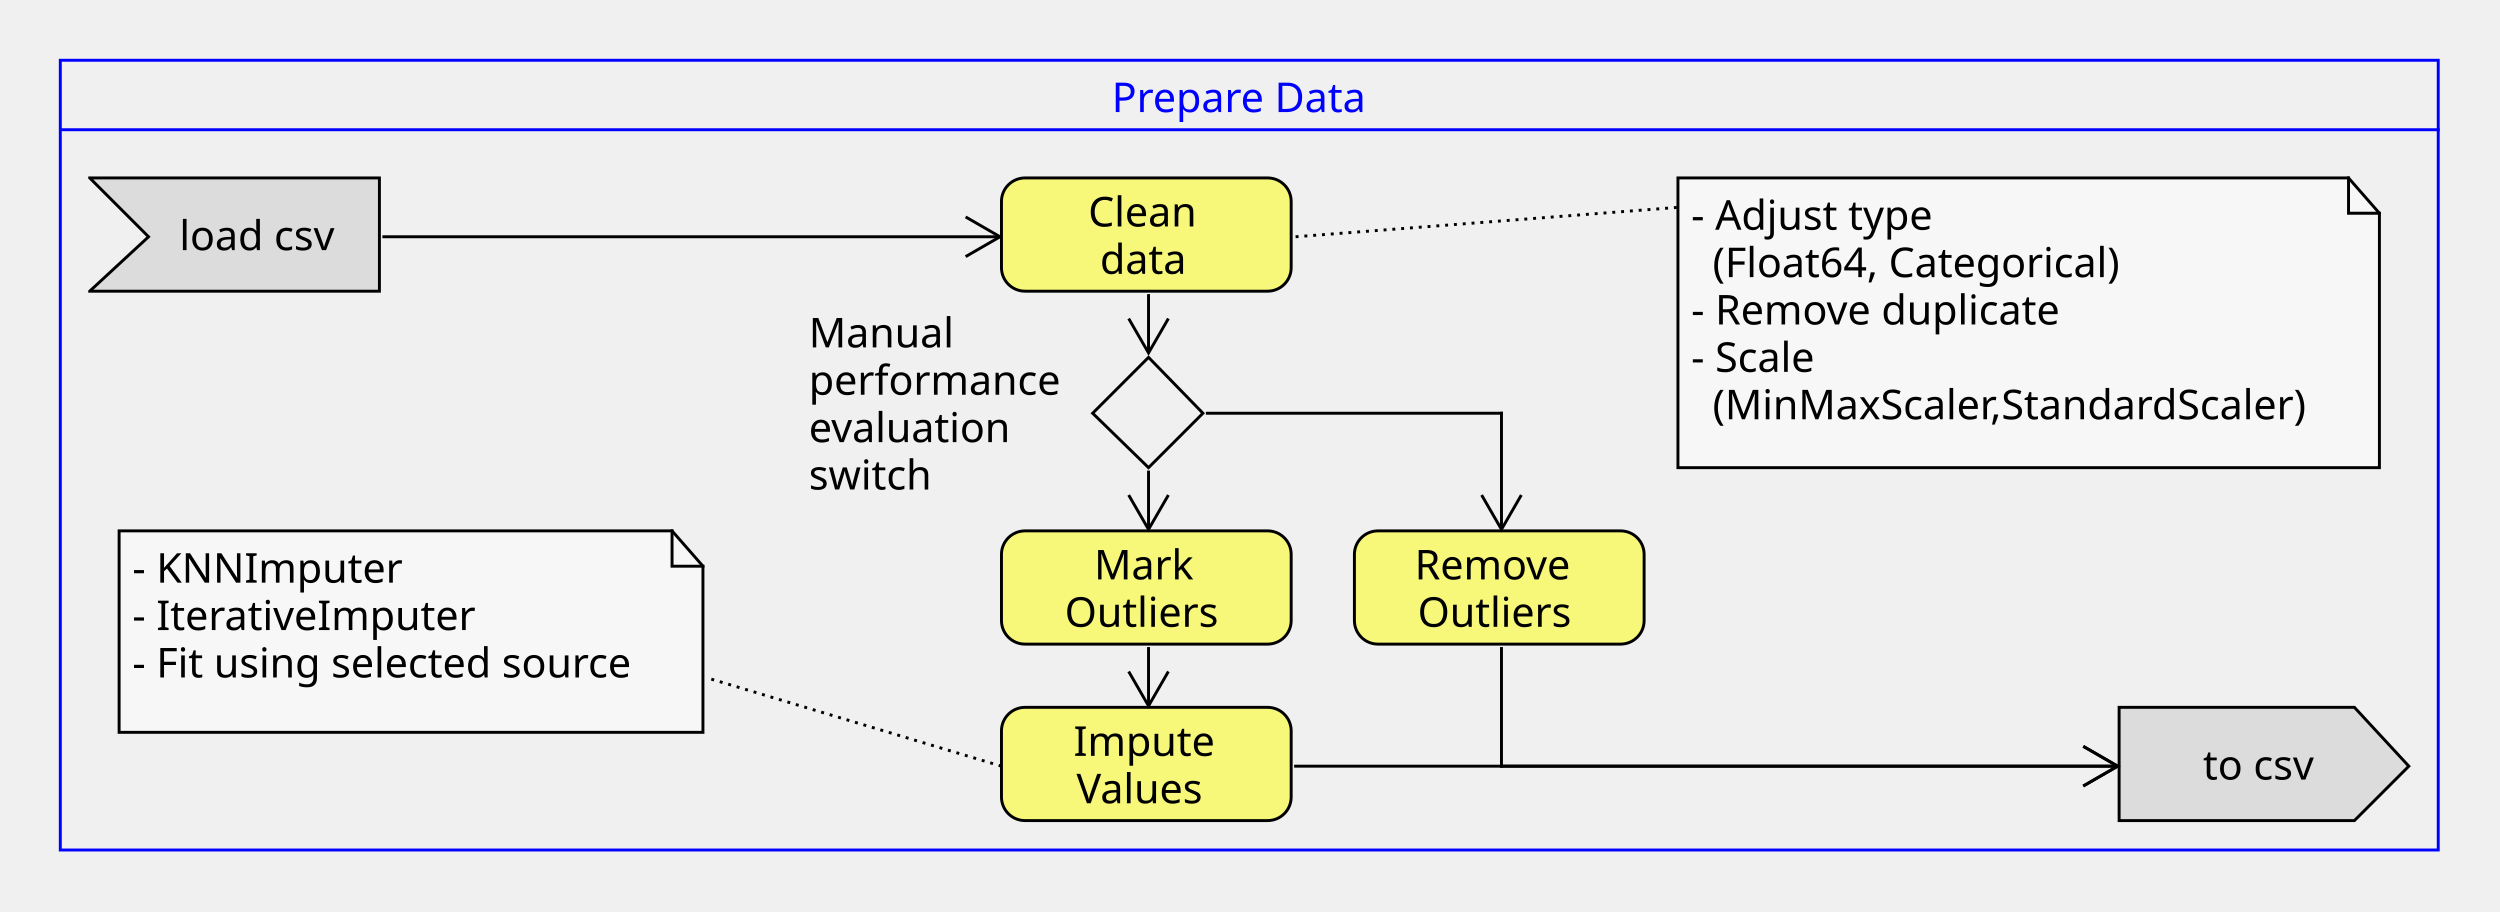
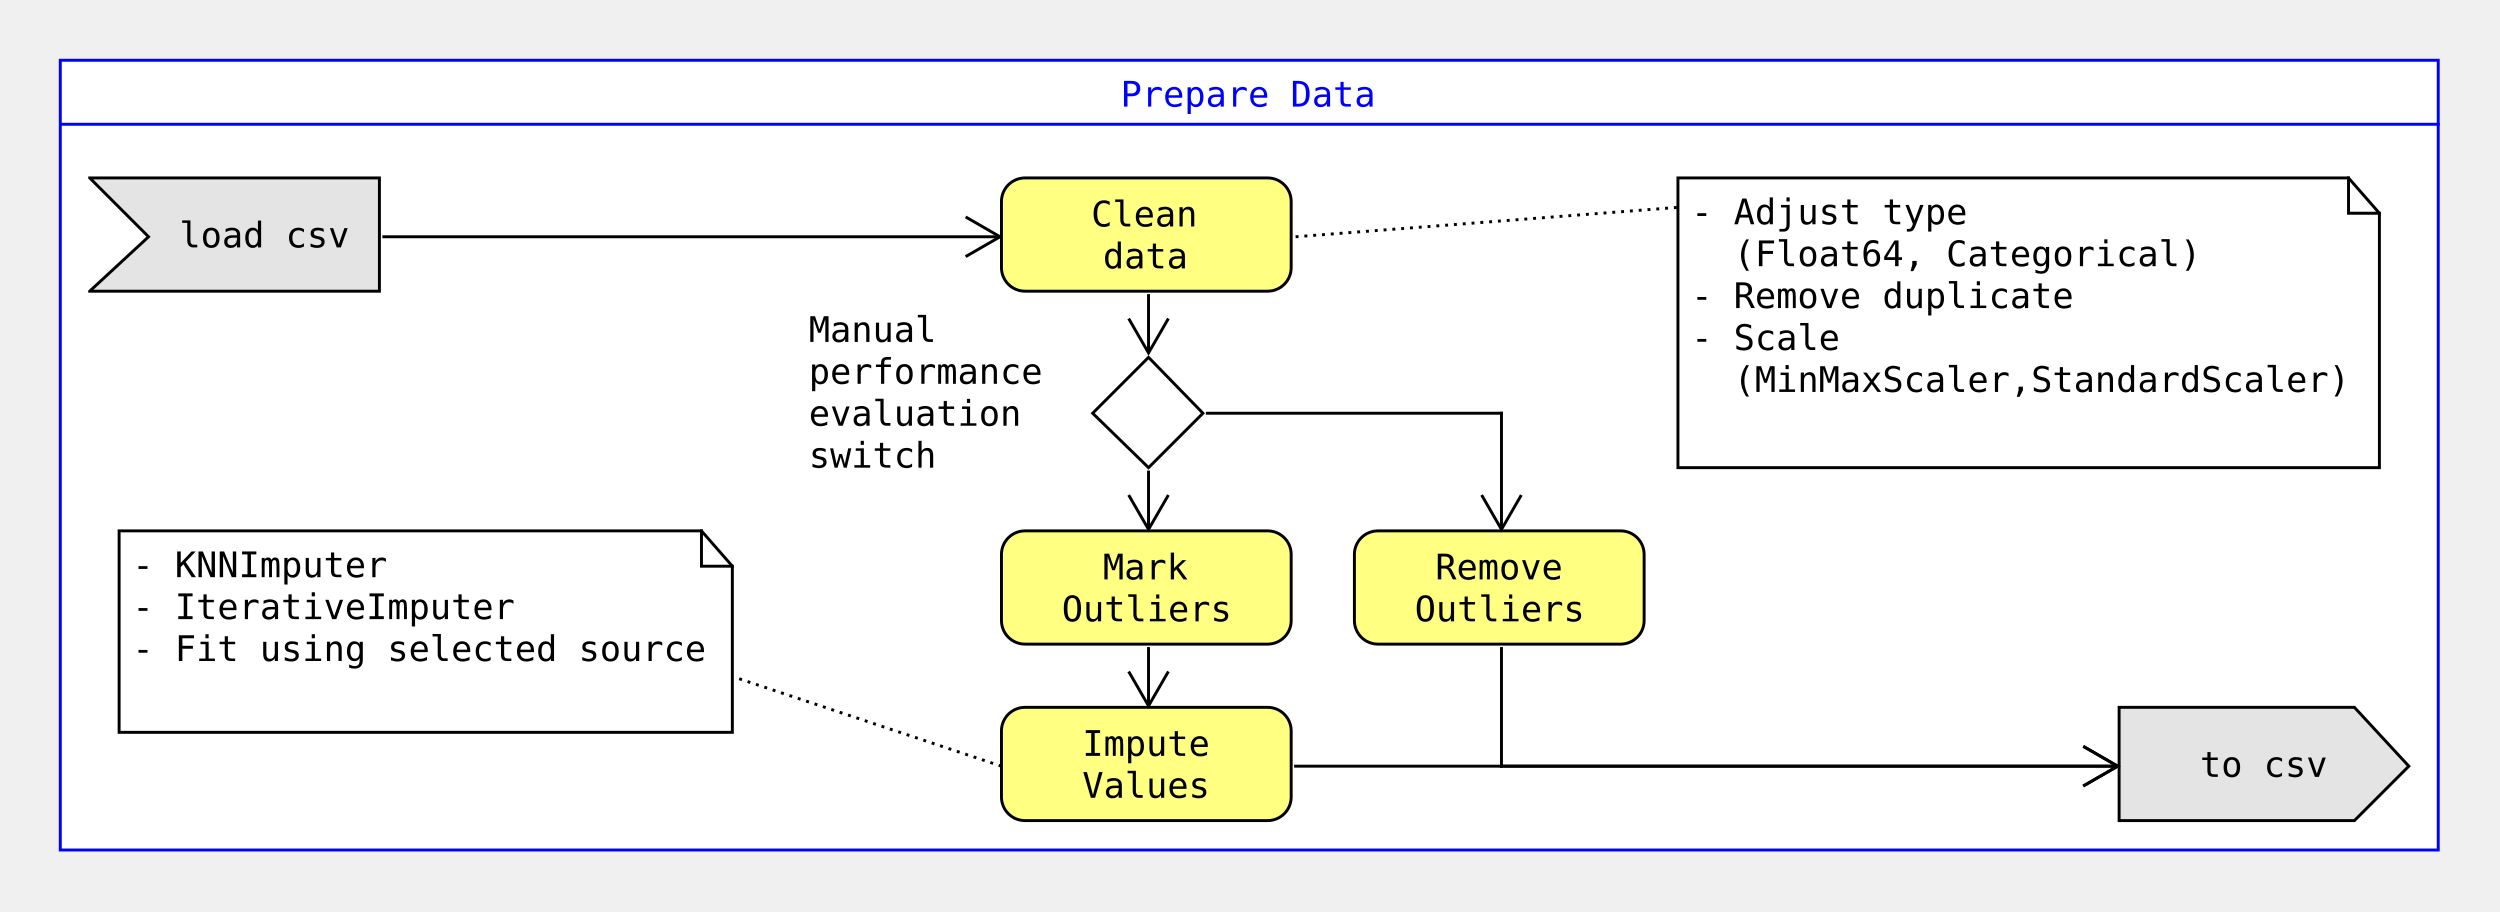
- <svg xmlns="http://www.w3.org/2000/svg" fill-opacity="1" color-rendering="auto" color-interpolation="auto" text-rendering="auto" stroke="black" stroke-linecap="square" width="850" stroke-miterlimit="10" shape-rendering="auto" stroke-opacity="1" fill="black" stroke-dasharray="none" font-weight="normal" stroke-width="1" viewBox="50 560 850 310" height="310" font-family="'Dialog'" font-style="normal" stroke-linejoin="miter" font-size="12px" stroke-dashoffset="0" image-rendering="auto">
+ <svg xmlns="http://www.w3.org/2000/svg" fill-opacity="1" color-rendering="auto" color-interpolation="auto" text-rendering="auto" stroke="black" stroke-linecap="square" width="850" stroke-miterlimit="10" shape-rendering="auto" stroke-opacity="1" fill="black" stroke-dasharray="none" font-weight="normal" stroke-width="1" viewBox="80 560 850 310" height="310" font-family="'Dialog'" font-style="normal" stroke-linejoin="miter" font-size="12px" stroke-dashoffset="0" image-rendering="auto">
  <defs id="genericDefs" />
  <g>
    <defs id="defs1">
      <clipPath clipPathUnits="userSpaceOnUse" id="clipPath1">
        <path d="M0 0 L2147483647 0 L2147483647 2147483647 L0 2147483647 L0 0 Z" />
      </clipPath>
      <clipPath clipPathUnits="userSpaceOnUse" id="clipPath2">
        <path d="M0 0 L0 270 L810 270 L810 0 Z" />
      </clipPath>
      <clipPath clipPathUnits="userSpaceOnUse" id="clipPath3">
        <path d="M0 0 L0 40 L100 40 L100 0 Z" />
      </clipPath>
      <clipPath clipPathUnits="userSpaceOnUse" id="clipPath4">
-         <path d="M0 0 L0 70 L200 70 L200 0 Z" />
+         <path d="M0 0 L0 70 L210 70 L210 0 Z" />
      </clipPath>
      <clipPath clipPathUnits="userSpaceOnUse" id="clipPath5">
        <path d="M0 0 L0 70 L110 70 L110 0 Z" />
      </clipPath>
      <clipPath clipPathUnits="userSpaceOnUse" id="clipPath6">
        <path d="M0 0 L0 40 L40 40 L40 0 Z" />
      </clipPath>
      <clipPath clipPathUnits="userSpaceOnUse" id="clipPath7">
        <path d="M0 0 L0 100 L240 100 L240 0 Z" />
      </clipPath>
      <clipPath clipPathUnits="userSpaceOnUse" id="clipPath8">
-         <path d="M0 0 L0 60 L130 60 L130 0 Z" />
+         <path d="M0 0 L0 60 L120 60 L120 0 Z" />
      </clipPath>
      <clipPath clipPathUnits="userSpaceOnUse" id="clipPath9">
        <path d="M0 0 L0 50 L30 50 L30 0 Z" />
      </clipPath>
      <clipPath clipPathUnits="userSpaceOnUse" id="clipPath10">
        <path d="M0 0 L0 70 L130 70 L130 0 Z" />
      </clipPath>
      <clipPath clipPathUnits="userSpaceOnUse" id="clipPath11">
        <path d="M0 0 L0 70 L240 70 L240 0 Z" />
      </clipPath>
      <clipPath clipPathUnits="userSpaceOnUse" id="clipPath12">
        <path d="M0 0 L0 30 L310 30 L310 0 Z" />
      </clipPath>
      <clipPath clipPathUnits="userSpaceOnUse" id="clipPath13">
        <path d="M0 0 L0 40 L160 40 L160 0 Z" />
      </clipPath>
      <clipPath clipPathUnits="userSpaceOnUse" id="clipPath14">
        <path d="M0 0 L0 30 L240 30 L240 0 Z" />
      </clipPath>
    </defs>
-     <g fill="rgb(255,255,255)" fill-opacity="0" transform="translate(70,580)" stroke-opacity="0" stroke="rgb(255,255,255)">
+     <g fill="white" transform="translate(100,580)" stroke="white">
      <rect x="0.5" width="808.5" height="268.5" y="0.5" clip-path="url(#clipPath2)" stroke="none" />
+       <rect x="0.5" y="0.5" clip-path="url(#clipPath2)" fill="none" width="808.5" height="268.5" stroke="blue" />
+       <text x="361" y="16.25" clip-path="url(#clipPath2)" fill="blue" font-family="monospace" stroke="none" xml:space="preserve">Prepare Data</text>
+       <path fill="none" d="M1 22.25 L809 22.25" clip-path="url(#clipPath2)" stroke="blue" />
    </g>
-     <g fill="blue" transform="translate(70,580)" stroke="blue">
-       <rect fill="none" x="0.5" width="808.5" height="268.5" y="0.5" clip-path="url(#clipPath2)" />
-       <text x="358" font-size="14px" y="18.109" clip-path="url(#clipPath2)" font-family="sans-serif" stroke="none" xml:space="preserve">Prepare Data</text>
-       <path fill="none" d="M1 24.109 L809 24.109" clip-path="url(#clipPath2)" />
-     </g>
-     <g fill="rgb(200,200,200)" fill-opacity="0.49" transform="translate(80,620)" stroke-opacity="0.49" stroke="rgb(200,200,200)">
+     <g fill="rgb(200,200,200)" fill-opacity="0.49" transform="translate(110,620)" stroke-opacity="0.49" stroke="rgb(200,200,200)">
      <path d="M0.5 0.5 L99 0.5 L99 39 L0.5 39 L20.5 20.5 Z" stroke="none" clip-path="url(#clipPath3)" />
    </g>
-     <g transform="translate(80,620)">
+     <g transform="translate(110,620)">
      <path fill="none" d="M0.5 0.5 L99 0.5 L99 39 L0.5 39 L20.5 20.5 Z" clip-path="url(#clipPath3)" />
-       <text x="31" font-size="14px" y="25.055" clip-path="url(#clipPath3)" font-family="sans-serif" stroke="none" xml:space="preserve">load csv</text>
+       <text x="31" xml:space="preserve" y="24.125" clip-path="url(#clipPath3)" font-family="monospace" stroke="none">load csv</text>
    </g>
-     <g fill="rgb(255,255,255)" fill-opacity="0.49" transform="translate(90,740)" stroke-opacity="0.49" stroke="rgb(255,255,255)">
-       <path d="M0.5 0.5 L188.5 0.5 L199 12.5 L199 69 L0.5 69 Z" stroke="none" clip-path="url(#clipPath4)" />
+     <g fill="rgb(255,255,255)" fill-opacity="0.49" transform="translate(120,740)" stroke-opacity="0.49" stroke="rgb(255,255,255)">
+       <path d="M0.5 0.5 L198.5 0.5 L209 12.5 L209 69 L0.5 69 Z" stroke="none" clip-path="url(#clipPath4)" />
    </g>
-     <g transform="translate(90,740)">
-       <path fill="none" d="M0.5 0.5 L188.5 0.5 L199 12.5 L199 69 L0.5 69 Z" clip-path="url(#clipPath4)" />
-       <path fill="none" d="M188.5 0.5 L188.5 12.5 L199 12.5" clip-path="url(#clipPath4)" />
-       <text x="5" font-size="14px" y="18.109" clip-path="url(#clipPath4)" font-family="sans-serif" stroke="none" xml:space="preserve">- KNNImputer</text>
-       <text x="5" font-size="14px" y="34.219" clip-path="url(#clipPath4)" font-family="sans-serif" stroke="none" xml:space="preserve">- IterativeImputer</text>
-       <text x="5" font-size="14px" y="50.328" clip-path="url(#clipPath4)" font-family="sans-serif" stroke="none" xml:space="preserve">- Fit using selected source</text>
+     <g transform="translate(120,740)">
+       <path fill="none" d="M0.5 0.5 L198.5 0.5 L209 12.5 L209 69 L0.5 69 Z" clip-path="url(#clipPath4)" />
+       <path fill="none" d="M198.5 0.5 L198.5 12.5 L209 12.5" clip-path="url(#clipPath4)" />
+       <text x="5" xml:space="preserve" y="16.25" clip-path="url(#clipPath4)" font-family="monospace" stroke="none">- KNNImputer</text>
+       <text x="5" xml:space="preserve" y="30.5" clip-path="url(#clipPath4)" font-family="monospace" stroke="none">- IterativeImputer</text>
+       <text x="5" xml:space="preserve" y="44.75" clip-path="url(#clipPath4)" font-family="monospace" stroke="none">- Fit using selected source</text>
    </g>
-     <g font-family="sans-serif" font-size="14px" transform="translate(320,660)">
-       <text x="5" xml:space="preserve" y="18.109" clip-path="url(#clipPath5)" stroke="none">Manual</text>
-       <text x="5" xml:space="preserve" y="34.219" clip-path="url(#clipPath5)" stroke="none">performance</text>
-       <text x="5" xml:space="preserve" y="50.328" clip-path="url(#clipPath5)" stroke="none">evaluation</text>
-       <text x="5" xml:space="preserve" y="66.438" clip-path="url(#clipPath5)" stroke="none">switch</text>
+     <g font-family="monospace" transform="translate(350,660)">
+       <text x="5" xml:space="preserve" y="16.25" clip-path="url(#clipPath5)" stroke="none">Manual</text>
+       <text x="5" xml:space="preserve" y="30.5" clip-path="url(#clipPath5)" stroke="none">performance</text>
+       <text x="5" xml:space="preserve" y="44.75" clip-path="url(#clipPath5)" stroke="none">evaluation</text>
+       <text x="5" xml:space="preserve" y="59" clip-path="url(#clipPath5)" stroke="none">switch</text>
    </g>
-     <g fill="rgb(255,255,255)" fill-opacity="0" transform="translate(420,680)" stroke-opacity="0" stroke="rgb(255,255,255)">
+     <g fill="rgb(255,255,255)" fill-opacity="0" transform="translate(450,680)" stroke-opacity="0" stroke="rgb(255,255,255)">
      <path d="M20.5 1.5 L39 20.5 L20.5 39 L1.5 20.5 Z" stroke="none" clip-path="url(#clipPath6)" />
    </g>
-     <g transform="translate(420,680)">
+     <g transform="translate(450,680)">
      <path fill="none" d="M20.5 1.5 L39 20.5 L20.5 39 L1.5 20.5 Z" clip-path="url(#clipPath6)" />
    </g>
-     <g fill="rgb(200,200,200)" fill-opacity="0.49" transform="translate(770,800)" stroke-opacity="0.49" stroke="rgb(200,200,200)">
+     <g fill="rgb(200,200,200)" fill-opacity="0.49" transform="translate(800,800)" stroke-opacity="0.49" stroke="rgb(200,200,200)">
      <path d="M0.5 0.5 L80.5 0.5 L99 20.5 L80.5 39 L0.5 39 Z" stroke="none" clip-path="url(#clipPath3)" />
    </g>
-     <g transform="translate(770,800)">
+     <g transform="translate(800,800)">
      <path fill="none" d="M0.5 0.5 L80.5 0.5 L99 20.5 L80.5 39 L0.5 39 Z" clip-path="url(#clipPath3)" />
-       <text x="29" font-size="14px" y="25.055" clip-path="url(#clipPath3)" font-family="sans-serif" stroke="none" xml:space="preserve">to csv</text>
+       <text x="28" xml:space="preserve" y="24.125" clip-path="url(#clipPath3)" font-family="monospace" stroke="none">to csv</text>
    </g>
-     <g fill="rgb(255,255,0)" fill-opacity="0.49" transform="translate(390,800)" stroke-opacity="0.49" stroke="rgb(255,255,0)">
+     <g fill="rgb(255,255,0)" fill-opacity="0.49" transform="translate(420,800)" stroke-opacity="0.49" stroke="rgb(255,255,0)">
      <rect x="0.5" y="0.5" clip-path="url(#clipPath3)" width="98.5" rx="8" ry="8" height="38.5" stroke="none" />
    </g>
-     <g transform="translate(390,800)">
+     <g transform="translate(420,800)">
      <rect x="0.5" y="0.5" clip-path="url(#clipPath3)" fill="none" width="98.5" rx="8" ry="8" height="38.5" />
-       <text x="25" font-size="14px" y="17" clip-path="url(#clipPath3)" font-family="sans-serif" stroke="none" xml:space="preserve">Impute</text>
-       <text x="26" font-size="14px" y="33.109" clip-path="url(#clipPath3)" font-family="sans-serif" stroke="none" xml:space="preserve">Values </text>
+       <text x="28" xml:space="preserve" y="17" clip-path="url(#clipPath3)" font-family="monospace" stroke="none">Impute</text>
+       <text x="28" xml:space="preserve" y="31.25" clip-path="url(#clipPath3)" font-family="monospace" stroke="none">Values </text>
    </g>
-     <g fill="rgb(255,255,0)" fill-opacity="0.49" transform="translate(510,740)" stroke-opacity="0.49" stroke="rgb(255,255,0)">
+     <g fill="rgb(255,255,0)" fill-opacity="0.49" transform="translate(540,740)" stroke-opacity="0.49" stroke="rgb(255,255,0)">
      <rect x="0.5" y="0.5" clip-path="url(#clipPath3)" width="98.5" rx="8" ry="8" height="38.5" stroke="none" />
    </g>
-     <g transform="translate(510,740)">
+     <g transform="translate(540,740)">
      <rect x="0.5" y="0.5" clip-path="url(#clipPath3)" fill="none" width="98.5" rx="8" ry="8" height="38.5" />
-       <text x="21" font-size="14px" y="17" clip-path="url(#clipPath3)" font-family="sans-serif" stroke="none" xml:space="preserve">Remove</text>
-       <text x="22" font-size="14px" y="33.109" clip-path="url(#clipPath3)" font-family="sans-serif" stroke="none" xml:space="preserve">Outliers</text>
+       <text x="28" xml:space="preserve" y="17" clip-path="url(#clipPath3)" font-family="monospace" stroke="none">Remove</text>
+       <text x="21" xml:space="preserve" y="31.25" clip-path="url(#clipPath3)" font-family="monospace" stroke="none">Outliers</text>
    </g>
-     <g fill="rgb(255,255,0)" fill-opacity="0.49" transform="translate(390,620)" stroke-opacity="0.49" stroke="rgb(255,255,0)">
+     <g fill="rgb(255,255,0)" fill-opacity="0.49" transform="translate(420,620)" stroke-opacity="0.49" stroke="rgb(255,255,0)">
      <rect x="0.5" y="0.5" clip-path="url(#clipPath3)" width="98.5" rx="8" ry="8" height="38.5" stroke="none" />
    </g>
-     <g transform="translate(390,620)">
+     <g transform="translate(420,620)">
      <rect x="0.5" y="0.5" clip-path="url(#clipPath3)" fill="none" width="98.5" rx="8" ry="8" height="38.5" />
-       <text x="30" font-size="14px" y="17" clip-path="url(#clipPath3)" font-family="sans-serif" stroke="none" xml:space="preserve">Clean </text>
-       <text x="34" font-size="14px" y="33.109" clip-path="url(#clipPath3)" font-family="sans-serif" stroke="none" xml:space="preserve">data</text>
+       <text x="31" xml:space="preserve" y="17" clip-path="url(#clipPath3)" font-family="monospace" stroke="none">Clean </text>
+       <text x="35" xml:space="preserve" y="31.25" clip-path="url(#clipPath3)" font-family="monospace" stroke="none">data</text>
    </g>
-     <g fill="rgb(255,255,255)" fill-opacity="0.49" transform="translate(620,620)" stroke-opacity="0.49" stroke="rgb(255,255,255)">
+     <g fill="rgb(255,255,255)" fill-opacity="0.49" transform="translate(650,620)" stroke-opacity="0.49" stroke="rgb(255,255,255)">
      <path d="M0.5 0.5 L228.5 0.5 L239 12.5 L239 99 L0.5 99 Z" stroke="none" clip-path="url(#clipPath7)" />
    </g>
-     <g transform="translate(620,620)">
+     <g transform="translate(650,620)">
      <path fill="none" d="M0.5 0.5 L228.5 0.5 L239 12.5 L239 99 L0.5 99 Z" clip-path="url(#clipPath7)" />
      <path fill="none" d="M228.5 0.5 L228.5 12.5 L239 12.5" clip-path="url(#clipPath7)" />
-       <text x="5" font-size="14px" y="18.109" clip-path="url(#clipPath7)" font-family="sans-serif" stroke="none" xml:space="preserve">- Adjust type</text>
-       <text x="5" font-size="14px" y="34.219" clip-path="url(#clipPath7)" font-family="sans-serif" stroke="none" xml:space="preserve">  (Float64, Categorical)</text>
-       <text x="5" font-size="14px" y="50.328" clip-path="url(#clipPath7)" font-family="sans-serif" stroke="none" xml:space="preserve">- Remove duplicate</text>
-       <text x="5" font-size="14px" y="66.438" clip-path="url(#clipPath7)" font-family="sans-serif" stroke="none" xml:space="preserve">- Scale</text>
-       <text x="5" font-size="14px" y="82.547" clip-path="url(#clipPath7)" font-family="sans-serif" stroke="none" xml:space="preserve">  (MinMaxScaler,StandardScaler)</text>
+       <text x="5" xml:space="preserve" y="16.25" clip-path="url(#clipPath7)" font-family="monospace" stroke="none">- Adjust type</text>
+       <text x="5" xml:space="preserve" y="30.5" clip-path="url(#clipPath7)" font-family="monospace" stroke="none">  (Float64, Categorical)</text>
+       <text x="5" xml:space="preserve" y="44.75" clip-path="url(#clipPath7)" font-family="monospace" stroke="none">- Remove duplicate</text>
+       <text x="5" xml:space="preserve" y="59" clip-path="url(#clipPath7)" font-family="monospace" stroke="none">- Scale</text>
+       <text x="5" xml:space="preserve" y="73.25" clip-path="url(#clipPath7)" font-family="monospace" stroke="none">  (MinMaxScaler,StandardScaler)</text>
    </g>
-     <g fill="rgb(255,255,0)" fill-opacity="0.49" transform="translate(390,740)" stroke-opacity="0.49" stroke="rgb(255,255,0)">
+     <g fill="rgb(255,255,0)" fill-opacity="0.49" transform="translate(420,740)" stroke-opacity="0.49" stroke="rgb(255,255,0)">
      <rect x="0.5" y="0.5" clip-path="url(#clipPath3)" width="98.5" rx="8" ry="8" height="38.5" stroke="none" />
    </g>
-     <g transform="translate(390,740)">
+     <g transform="translate(420,740)">
      <rect x="0.5" y="0.5" clip-path="url(#clipPath3)" fill="none" width="98.5" rx="8" ry="8" height="38.5" />
-       <text x="32" font-size="14px" y="17" clip-path="url(#clipPath3)" font-family="sans-serif" stroke="none" xml:space="preserve">Mark</text>
-       <text x="22" font-size="14px" y="33.109" clip-path="url(#clipPath3)" font-family="sans-serif" stroke="none" xml:space="preserve">Outliers</text>
+       <text x="35" xml:space="preserve" y="17" clip-path="url(#clipPath3)" font-family="monospace" stroke="none">Mark</text>
+       <text x="21" xml:space="preserve" y="31.25" clip-path="url(#clipPath3)" font-family="monospace" stroke="none">Outliers</text>
    </g>
-     <g stroke-dasharray="1,2" stroke-miterlimit="5" transform="translate(280,780)" stroke-linecap="butt">
-       <path fill="none" d="M110.5 40.5 L10.5 10.5" clip-path="url(#clipPath8)" />
+     <g stroke-dasharray="1,2" stroke-miterlimit="5" transform="translate(320,780)" stroke-linecap="butt">
+       <path fill="none" d="M100.5 40.5 L10.5 10.5" clip-path="url(#clipPath8)" />
    </g>
-     <g transform="translate(430,770)">
+     <g transform="translate(460,770)">
      <path fill="none" d="M10.5 29.5 L10.5 10.5" clip-path="url(#clipPath9)" />
      <path fill="none" d="M17 18.742 L10.5 30 L4 18.742" clip-path="url(#clipPath9)" />
    </g>
-     <g transform="translate(430,710)">
+     <g transform="translate(460,710)">
      <path fill="none" d="M10.5 29.5 L10.5 10.5" clip-path="url(#clipPath9)" />
      <path fill="none" d="M17 18.742 L10.5 30 L4 18.742" clip-path="url(#clipPath9)" />
    </g>
-     <g transform="translate(450,690)">
+     <g transform="translate(480,690)">
      <path fill="none" d="M110.5 49.5 L110.5 10.5" clip-path="url(#clipPath10)" />
      <path fill="none" d="M110.5 10.5 L10.5 10.5" clip-path="url(#clipPath10)" />
      <path fill="none" d="M117 38.742 L110.5 50 L104 38.742" clip-path="url(#clipPath10)" />
    </g>
-     <g transform="translate(430,650)">
+     <g transform="translate(460,650)">
      <path fill="none" d="M10.5 29.5 L10.5 10.5" clip-path="url(#clipPath9)" />
      <path fill="none" d="M17 18.742 L10.5 30 L4 18.742" clip-path="url(#clipPath9)" />
    </g>
-     <g transform="translate(550,770)">
+     <g transform="translate(580,770)">
      <path fill="none" d="M219.5 50.5 L10.5 50.5" clip-path="url(#clipPath11)" />
      <path fill="none" d="M10.5 50.5 L10.5 10.5" clip-path="url(#clipPath11)" />
      <path fill="none" d="M208.742 44 L220 50.5 L208.742 57" clip-path="url(#clipPath11)" />
    </g>
-     <g transform="translate(480,810)">
+     <g transform="translate(510,810)">
      <path fill="none" d="M289.5 10.5 L10.5 10.5" clip-path="url(#clipPath12)" />
      <path fill="none" d="M278.742 4 L290 10.5 L278.742 17" clip-path="url(#clipPath12)" />
    </g>
-     <g stroke-dasharray="1,2" stroke-miterlimit="5" transform="translate(480,620)" stroke-linecap="butt">
+     <g stroke-dasharray="1,2" stroke-miterlimit="5" transform="translate(510,620)" stroke-linecap="butt">
      <path fill="none" d="M10.5 20.5 L140.5 10.5" clip-path="url(#clipPath13)" />
    </g>
-     <g transform="translate(170,630)">
+     <g transform="translate(200,630)">
      <path fill="none" d="M219.5 10.5 L10.5 10.5" clip-path="url(#clipPath14)" />
      <path fill="none" d="M208.742 4 L220 10.5 L208.742 17" clip-path="url(#clipPath14)" />
    </g>
  </g>
</svg>
